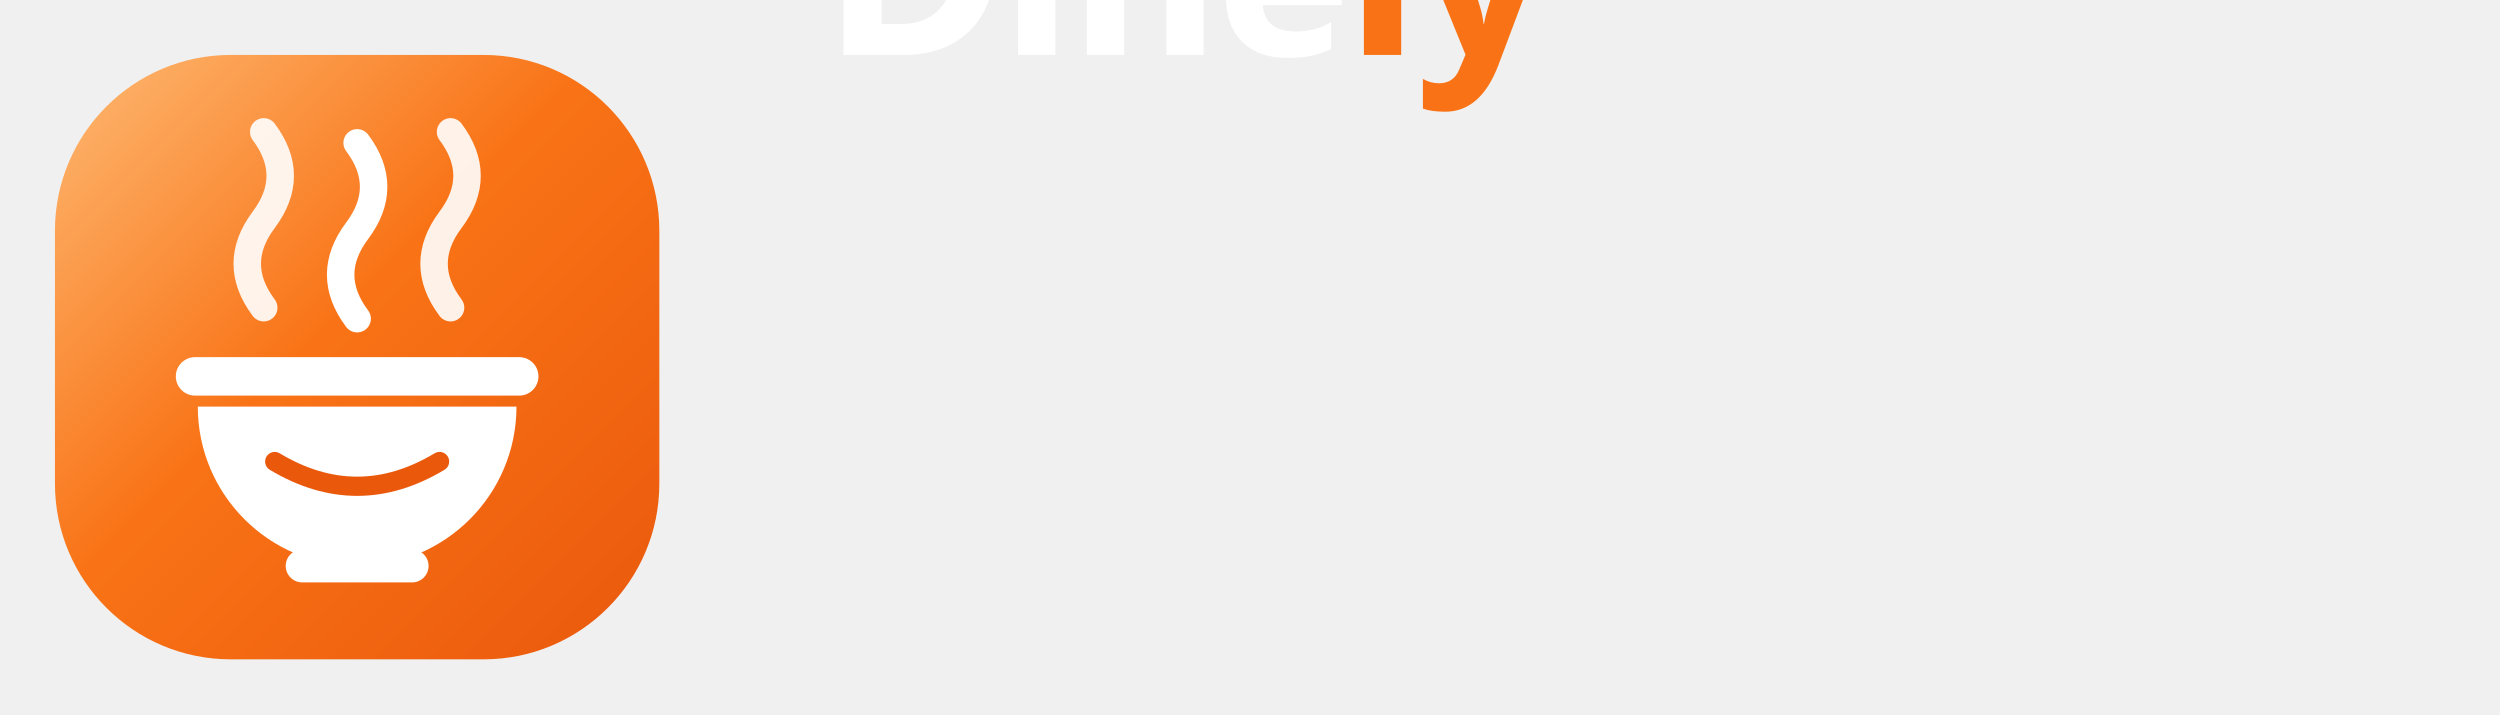
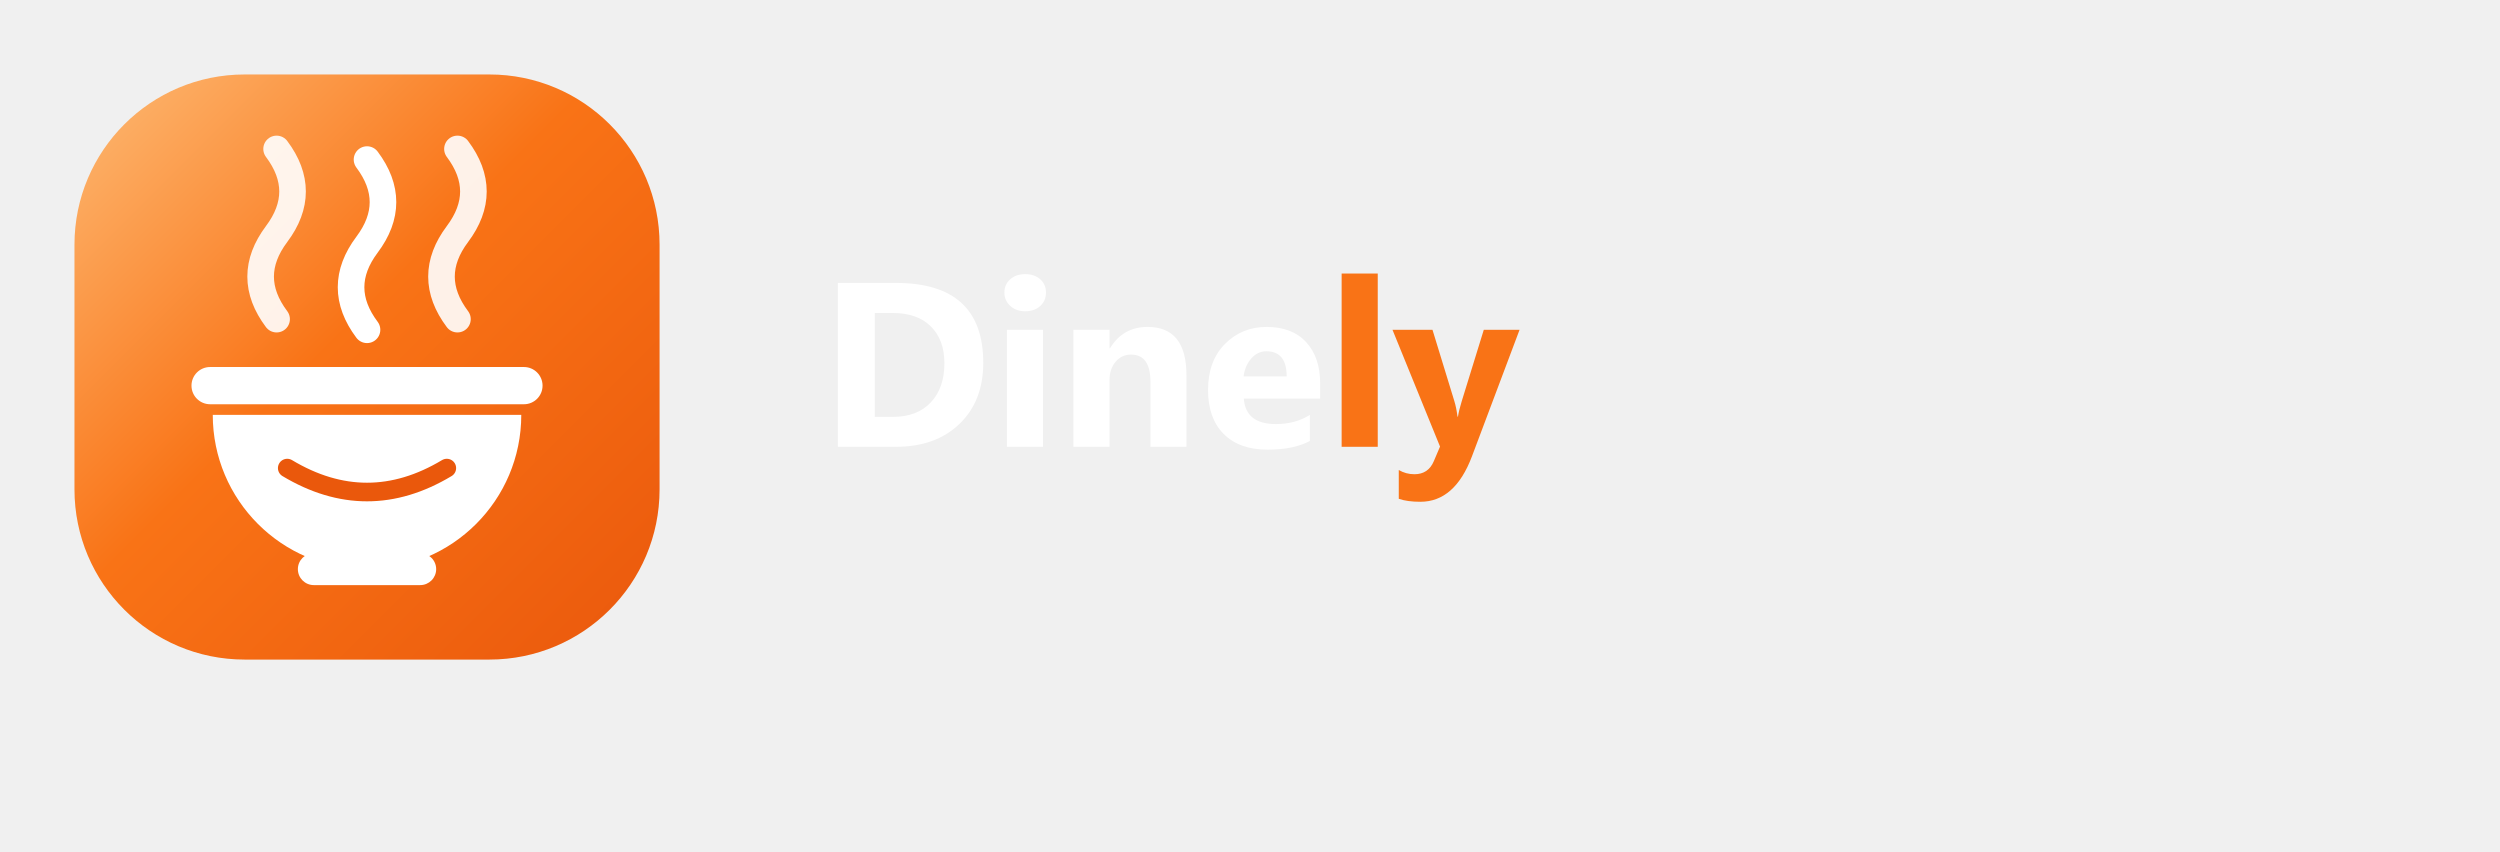
- <svg xmlns="http://www.w3.org/2000/svg" viewBox="-10 -10 455 130" width="455" height="130">
+ <svg xmlns="http://www.w3.org/2000/svg" viewBox="-14 -14 470 160" width="470" height="160">
  <defs>
    <linearGradient id="og" x1="0" y1="0" x2="1" y2="1">
      <stop offset="0" stop-color="#FDBA74" />
      <stop offset="0.45" stop-color="#F97316" />
      <stop offset="1" stop-color="#EA580C" />
    </linearGradient>
  </defs>
  <g>
    <rect width="110" height="110" rx="32" fill="url(#og)" />
    <path d="M38 46 Q32 38 38 30 Q44 22 38 14" fill="none" stroke="#fff" stroke-width="5" stroke-linecap="round" opacity="0.9" />
    <path d="M55 48 Q49 40 55 32 Q61 24 55 16" fill="none" stroke="#fff" stroke-width="5" stroke-linecap="round" />
    <path d="M72 46 Q66 38 72 30 Q78 22 72 14" fill="none" stroke="#fff" stroke-width="5" stroke-linecap="round" opacity="0.9" />
    <rect x="22" y="55" width="66" height="7" rx="3.5" fill="#fff" />
    <path d="M26 64 H84 A29 29 0 0 1 26 64 Z" fill="#fff" />
    <rect x="42" y="90" width="26" height="6" rx="3" fill="#fff" />
    <path d="M40 74 Q55 83 70 74" fill="none" stroke="#EA580C" stroke-width="3.5" stroke-linecap="round" />
  </g>
-   <path d="M143.523 0.000V-30.809H154.438Q170.852 -30.809 170.852 -15.791Q170.852 -8.594 166.372 -4.297Q161.893 0.000 154.438 0.000ZM150.463 -25.158V-5.629H153.900Q158.412 -5.629 160.979 -8.336Q163.547 -11.043 163.547 -15.705Q163.547 -20.109 161.001 -22.634Q158.455 -25.158 153.857 -25.158Z M178.736 -25.480Q177.018 -25.480 175.922 -26.501Q174.826 -27.521 174.826 -29.004Q174.826 -30.529 175.922 -31.496Q177.018 -32.463 178.736 -32.463Q180.477 -32.463 181.562 -31.496Q182.646 -30.529 182.646 -29.004Q182.646 -27.457 181.562 -26.469Q180.477 -25.480 178.736 -25.480ZM182.088 0.000H175.299V-22.000H182.088Z M209.051 0.000H202.283V-12.225Q202.283 -17.338 198.631 -17.338Q196.869 -17.338 195.730 -15.984Q194.592 -14.631 194.592 -12.547V0.000H187.803V-22.000H194.592V-18.520H194.678Q197.105 -22.537 201.746 -22.537Q209.051 -22.537 209.051 -13.471Z M234.188 -9.066H219.836Q220.180 -4.275 225.873 -4.275Q229.504 -4.275 232.254 -5.994V-1.096Q229.203 0.537 224.326 0.537Q218.998 0.537 216.055 -2.417Q213.111 -5.371 213.111 -10.656Q213.111 -16.135 216.291 -19.336Q219.471 -22.537 224.111 -22.537Q228.924 -22.537 231.556 -19.680Q234.188 -16.822 234.188 -11.924ZM227.893 -13.234Q227.893 -17.961 224.068 -17.961Q222.436 -17.961 221.243 -16.607Q220.051 -15.254 219.793 -13.234Z" fill="#FFFFFF" />
-   <path d="M245.016 0.000H238.227V-32.570H245.016Z M271.678 -22.000 262.740 1.762Q259.518 10.334 253.029 10.334Q250.559 10.334 248.969 9.775V4.361Q250.322 5.156 251.912 5.156Q254.533 5.156 255.564 2.686L256.725 -0.043L247.787 -22.000H255.307L259.410 -8.615Q259.797 -7.369 260.012 -5.672H260.098Q260.291 -6.918 260.807 -8.572L264.953 -22.000Z" fill="#F97316" />
+   <path d="M143.523 70.000V39.191H154.438Q170.852 39.191 170.852 54.209Q170.852 61.406 166.372 65.703Q161.893 70.000 154.438 70.000ZM150.463 44.842V64.371H153.900Q158.412 64.371 160.979 61.664Q163.547 58.957 163.547 54.295Q163.547 49.891 161.001 47.366Q158.455 44.842 153.857 44.842Z M178.736 44.520Q177.018 44.520 175.922 43.499Q174.826 42.479 174.826 40.996Q174.826 39.471 175.922 38.504Q177.018 37.537 178.736 37.537Q180.477 37.537 181.562 38.504Q182.646 39.471 182.646 40.996Q182.646 42.543 181.562 43.531Q180.477 44.520 178.736 44.520ZM182.088 70.000H175.299V48.000H182.088Z M209.051 70.000H202.283V57.775Q202.283 52.662 198.631 52.662Q196.869 52.662 195.730 54.016Q194.592 55.369 194.592 57.453V70.000H187.803V48.000H194.592V51.480H194.678Q197.105 47.463 201.746 47.463Q209.051 47.463 209.051 56.529Z M234.188 60.934H219.836Q220.180 65.725 225.873 65.725Q229.504 65.725 232.254 64.006V68.904Q229.203 70.537 224.326 70.537Q218.998 70.537 216.055 67.583Q213.111 64.629 213.111 59.344Q213.111 53.865 216.291 50.664Q219.471 47.463 224.111 47.463Q228.924 47.463 231.556 50.320Q234.188 53.178 234.188 58.076ZM227.893 56.766Q227.893 52.039 224.068 52.039Q222.436 52.039 221.243 53.393Q220.051 54.746 219.793 56.766Z" fill="#FFFFFF" />
+   <path d="M245.016 70.000H238.227V37.430H245.016Z M271.678 48.000 262.740 71.762Q259.518 80.334 253.029 80.334Q250.559 80.334 248.969 79.775V74.361Q250.322 75.156 251.912 75.156Q254.533 75.156 255.564 72.686L256.725 69.957L247.787 48.000H255.307L259.410 61.385Q259.797 62.631 260.012 64.328H260.098Q260.291 63.082 260.807 61.428L264.953 48.000Z" fill="#F97316" />
</svg>
